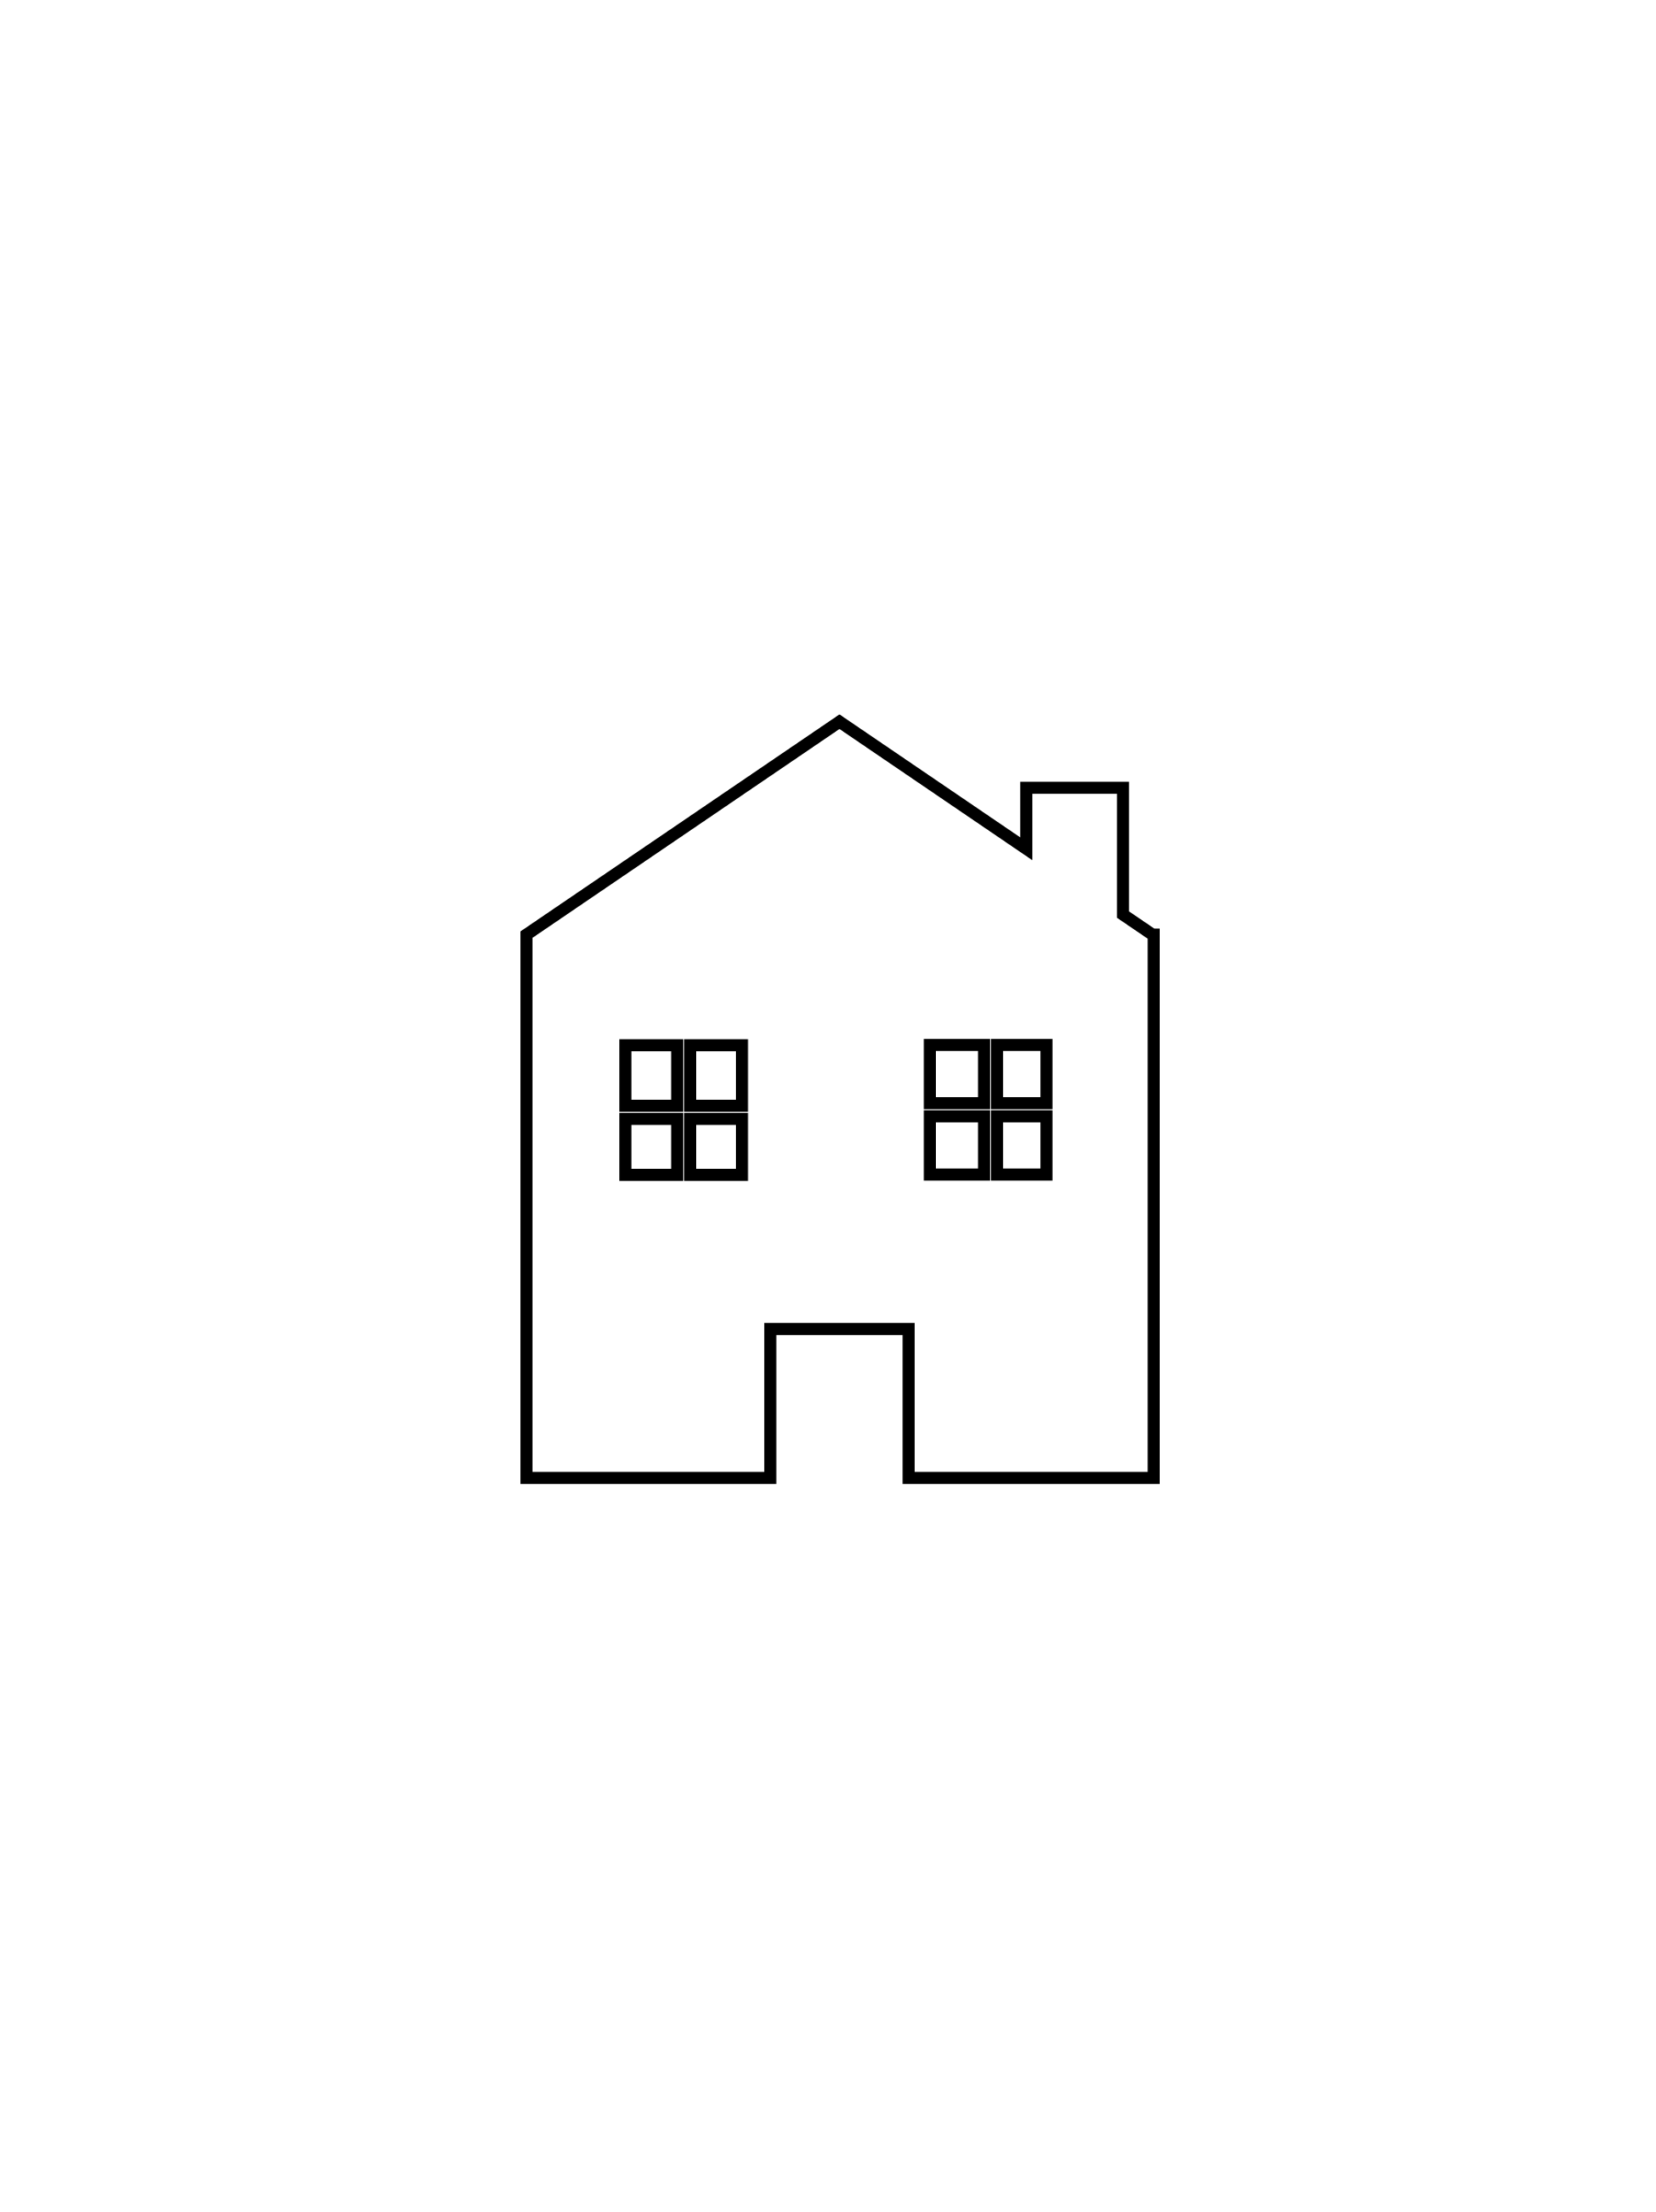
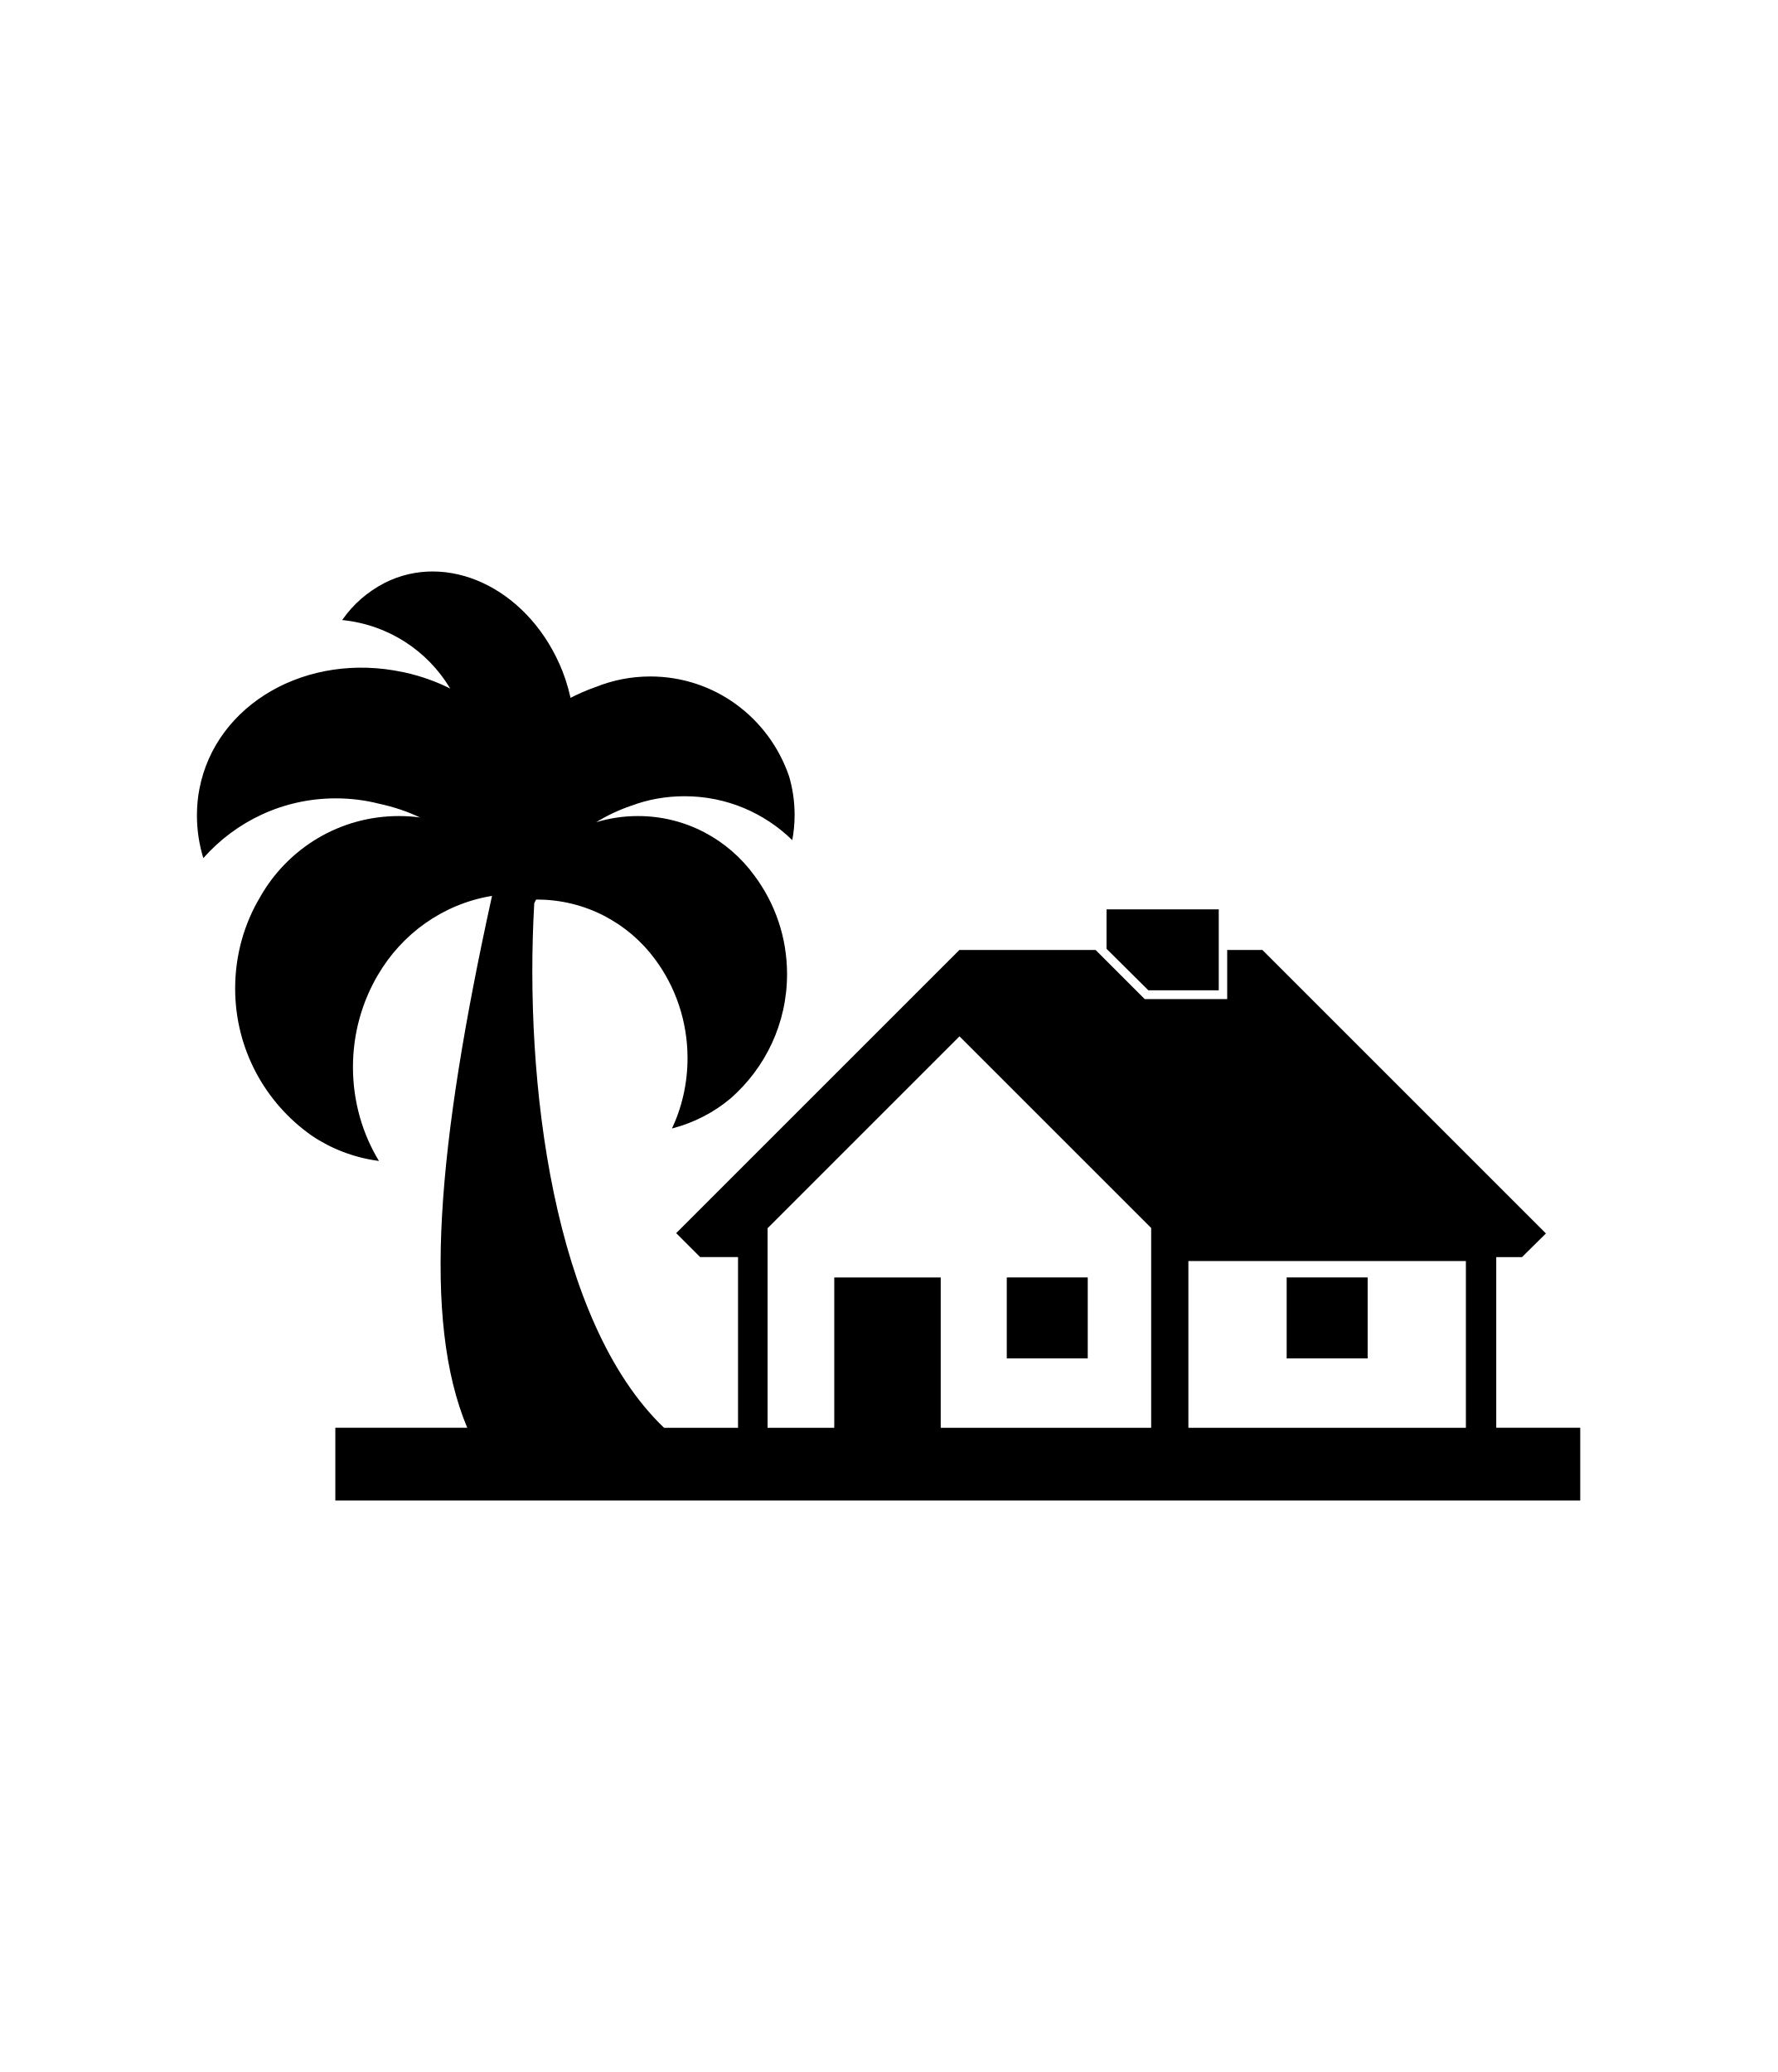
- <svg xmlns="http://www.w3.org/2000/svg" version="1.1" id="Layer_1" x="0px" y="0px" width="959.375px" height="1281.833px" viewBox="-184.875 -237.333 959.375 1281.833" enable-background="new -184.875 -237.333 959.375 1281.833" xml:space="preserve">
-   <path fill="none" stroke="#000000" stroke-width="7" stroke-miterlimit="10" d="M483.103,304.273l-17.075-11.614v-73.488h-56.054  v35.363l-108.286-73.651l-181.417,123.39v314.843h141.333v-86.302h80.165v86.302h142.046V304.273H483.103z M421.674,401.954h-28.668  v-33.747h28.668V401.954z M385.488,401.954h-31.405v-33.747h31.405V401.954z M245.184,403.45h-30.037v-35.074h30.037V403.45z   M207.629,403.45h-30.037v-35.074h30.037V403.45z M177.592,411.07h30.037v32.421h-30.037V411.07z M215.147,443.491V411.07h30.037  v32.421H215.147L215.147,443.491z M354.083,409.574h31.405v33.748h-31.405V409.574z M393.006,443.322v-33.748h28.668v33.748H393.006  L393.006,443.322z" />
+ <svg xmlns="http://www.w3.org/2000/svg" viewBox="5.837 3.274 35.208 41.054" fill="#000000">
+   <g transform="matrix(0.767171, 0, 0, 0.767171, 9.739326, 14.60063)" style="">
+     <path d="M 20.912 18.228 L 23.003 18.228 L 23.003 20.319 L 20.912 20.319 L 20.912 18.228 Z" />
+     <path d="M 28.14 18.228 L 30.231 18.228 L 30.231 20.319 L 28.14 20.319 L 28.14 18.228 Z" />
+     <path d="M 26.386 10.812 L 26.386 8.722 L 23.488 8.722 L 23.488 9.74 L 24.569 10.813 L 26.386 10.812 Z" />
+     <path d="M 33.552 22.112 L 33.552 17.703 L 34.217 17.703 L 34.835 17.092 L 27.513 9.77 L 26.604 9.77 L 26.604 11.039 L 24.474 11.039 L 23.205 9.77 L 19.689 9.77 L 12.375 17.084 L 12.993 17.702 L 13.972 17.702 L 13.972 22.111 L 12.061 22.111 C 9.203 19.377 8.443 13.176 8.71 8.563 L 8.757 8.469 L 8.78 8.469 C 10.03 8.469 11.138 9.075 11.828 10.009 L 11.835 10.019 C 12.355 10.722 12.668 11.607 12.668 12.564 C 12.668 13.224 12.52 13.849 12.254 14.408 L 12.265 14.382 C 12.848 14.23 13.355 13.962 13.783 13.602 L 13.777 13.607 C 14.675 12.821 15.238 11.674 15.238 10.394 C 15.238 9.439 14.924 8.558 14.394 7.848 L 14.402 7.859 C 13.72 6.917 12.625 6.312 11.387 6.312 C 11.001 6.312 10.63 6.371 10.28 6.48 L 10.306 6.473 C 10.571 6.308 10.876 6.162 11.197 6.051 L 11.229 6.041 C 11.634 5.888 12.103 5.8 12.592 5.8 C 13.675 5.8 14.656 6.233 15.373 6.934 L 15.372 6.933 C 15.411 6.737 15.433 6.511 15.433 6.28 C 15.433 5.921 15.379 5.574 15.279 5.248 L 15.286 5.273 C 14.765 3.768 13.36 2.707 11.707 2.707 C 11.208 2.707 10.732 2.804 10.295 2.98 L 10.32 2.971 C 10.054 3.064 9.831 3.162 9.618 3.274 L 9.647 3.26 C 9.572 2.924 9.473 2.63 9.346 2.351 L 9.358 2.38 C 8.478 0.407 6.46 -0.525 4.847 0.29 C 4.4 0.521 4.032 0.845 3.757 1.24 L 3.751 1.25 C 4.94 1.369 5.95 2.042 6.53 3.003 L 6.539 3.019 C 6.19 2.842 5.785 2.696 5.36 2.602 L 5.326 2.596 C 2.846 2.063 0.486 3.41 0.063 5.611 C 0.022 5.817 -0.001 6.055 -0.001 6.297 C -0.001 6.689 0.06 7.068 0.172 7.423 L 0.165 7.397 C 1.005 6.449 2.225 5.855 3.584 5.855 C 3.972 5.855 4.348 5.903 4.708 5.995 L 4.676 5.988 C 5.085 6.074 5.447 6.198 5.786 6.361 L 5.757 6.348 C 5.594 6.325 5.406 6.312 5.215 6.312 C 3.684 6.312 2.349 7.148 1.64 8.388 L 1.629 8.408 C 1.225 9.082 0.986 9.896 0.986 10.765 C 0.986 12.333 1.763 13.719 2.954 14.559 L 2.969 14.569 C 3.46 14.901 4.046 15.131 4.678 15.217 L 4.699 15.219 C 4.278 14.527 4.028 13.691 4.028 12.796 C 4.028 11.923 4.265 11.105 4.679 10.404 L 4.667 10.426 C 5.29 9.353 6.349 8.59 7.594 8.378 L 7.619 8.374 C 6.202 14.827 5.81 19.323 6.979 22.11 L 3.573 22.11 L 3.573 23.99 L 35.721 23.99 L 35.721 22.11 L 33.552 22.11 L 33.552 22.112 Z M 25.602 17.805 L 32.768 17.805 L 32.768 22.112 L 25.602 22.112 L 25.602 17.805 Z M 14.741 16.951 L 19.691 12.001 L 24.641 16.951 L 24.641 22.112 L 19.206 22.112 L 19.206 18.228 L 16.457 18.228 L 16.457 22.112 L 14.735 22.112 L 14.735 16.951 L 14.741 16.951 Z" />
+   </g>
</svg>
